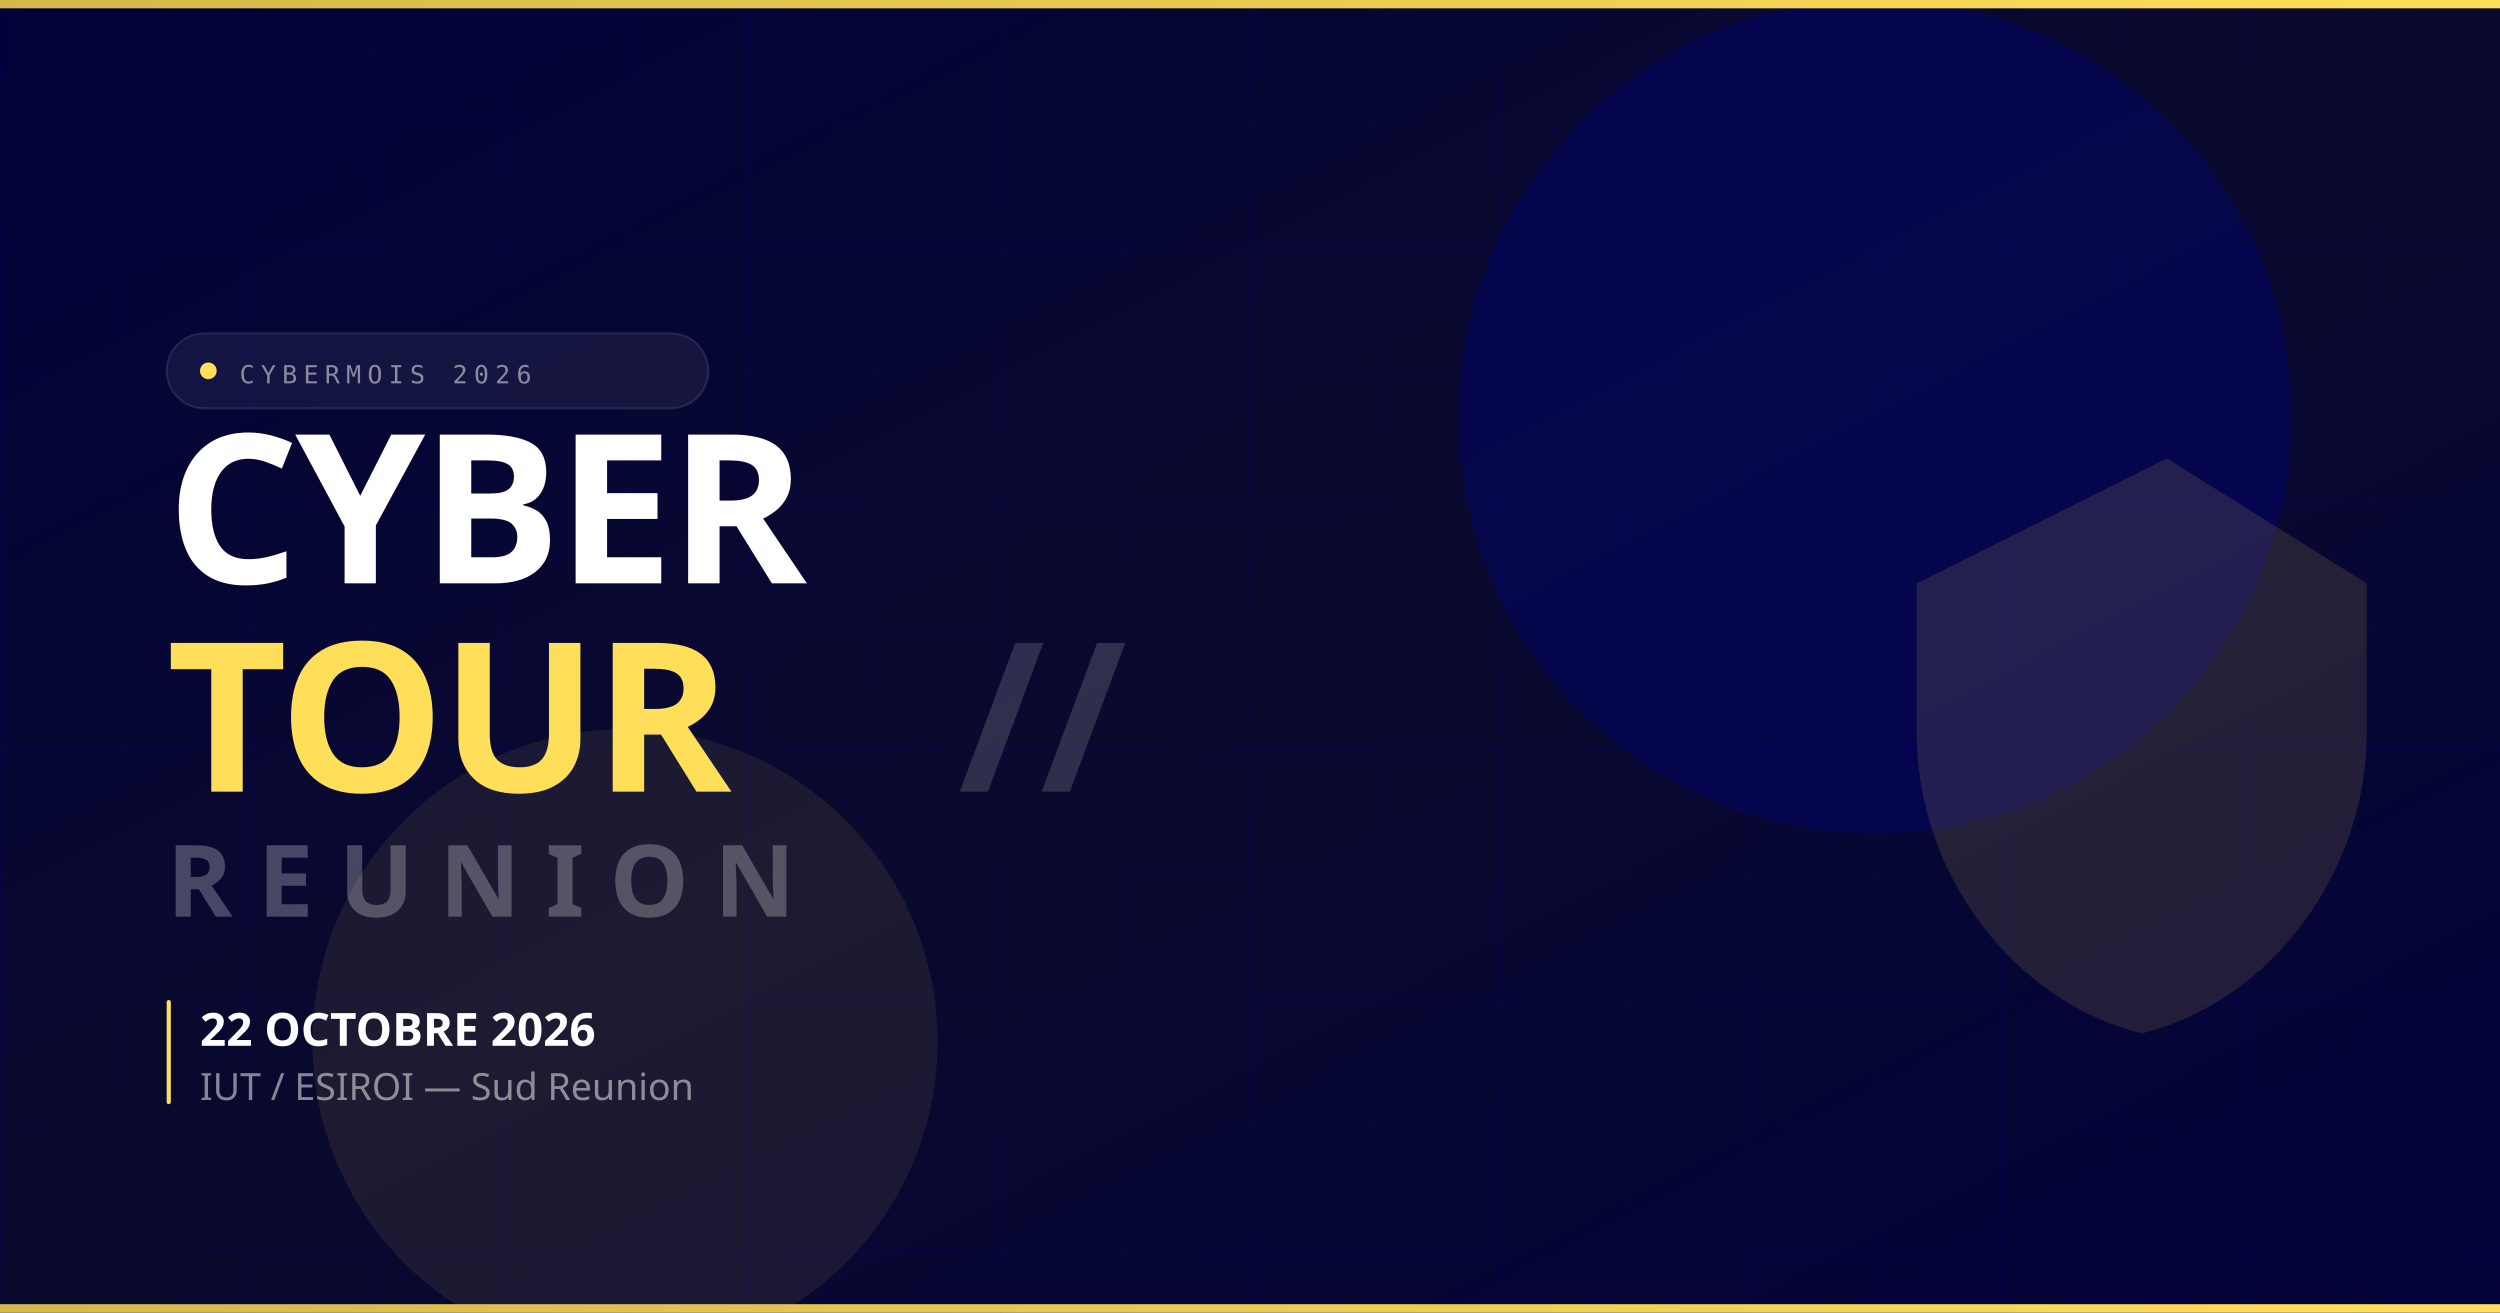
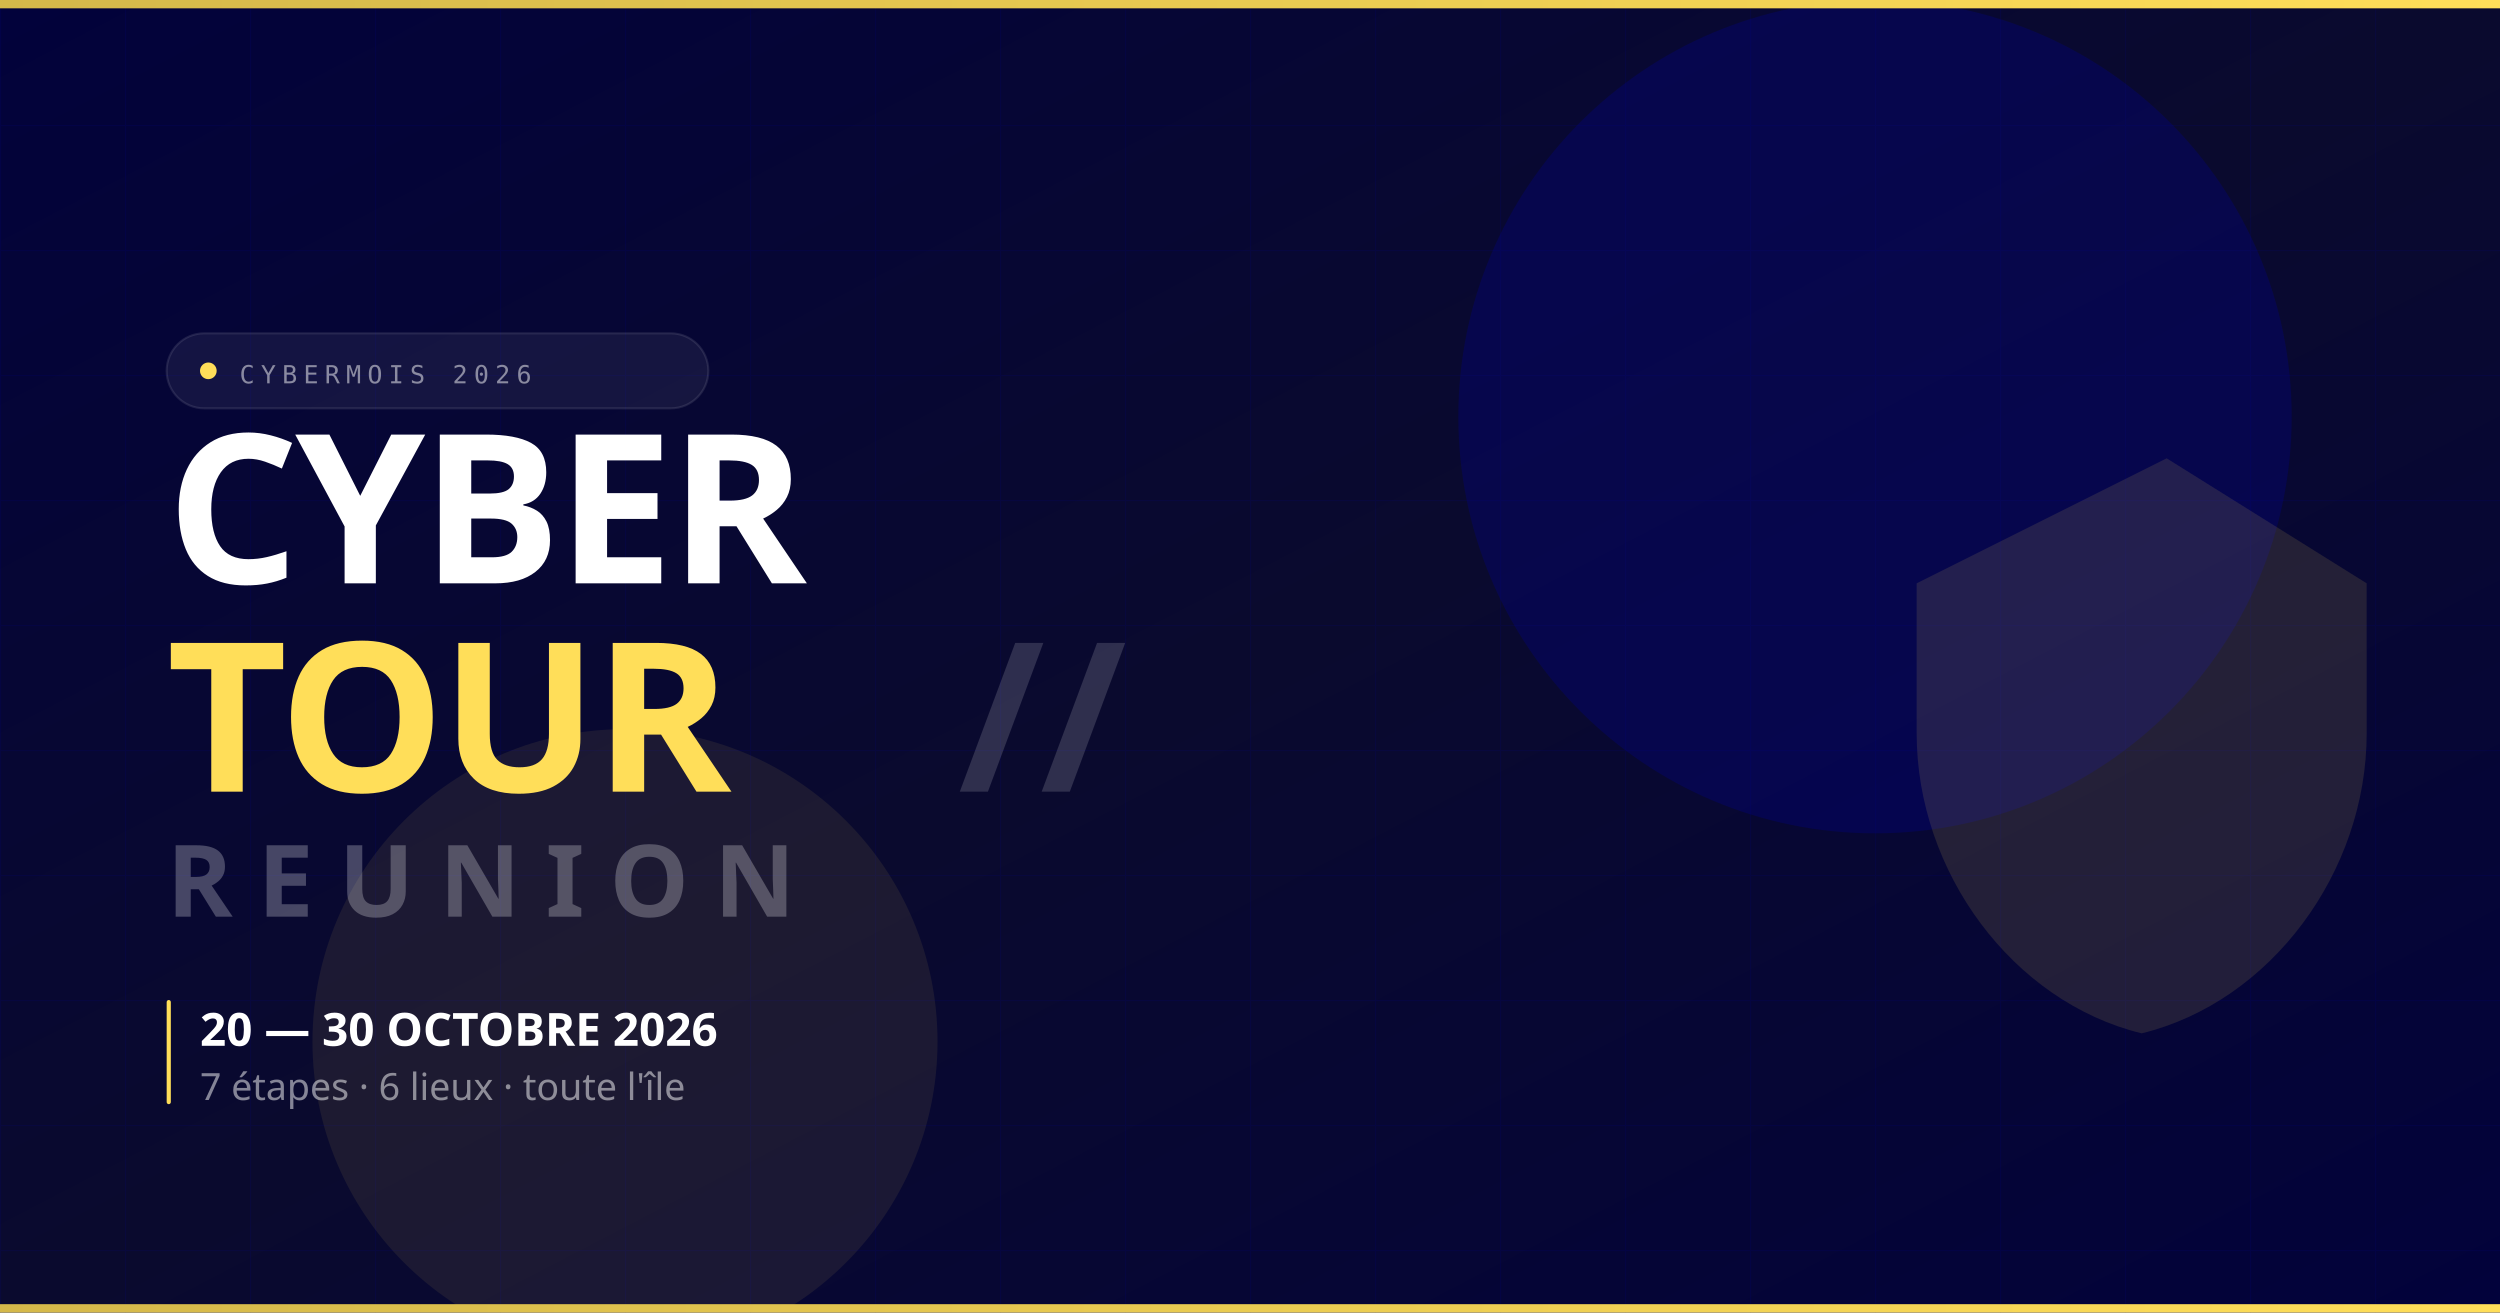
<svg xmlns="http://www.w3.org/2000/svg" width="1200" height="630">
  <defs>
    <linearGradient id="bg" x1="0%" y1="0%" x2="100%" y2="100%">
      <stop offset="0%" style="stop-color:#02023B" />
      <stop offset="50%" style="stop-color:#0a0a2e" />
      <stop offset="100%" style="stop-color:#02023B" />
    </linearGradient>
    <linearGradient id="gold-grad" x1="0%" y1="0%" x2="100%" y2="0%">
      <stop offset="0%" style="stop-color:#d4b84a" />
      <stop offset="100%" style="stop-color:#FFDE59" />
    </linearGradient>
    <pattern id="grid" width="60" height="60" patternUnits="userSpaceOnUse">
      <path d="M 60 0 L 0 0 0 60" fill="none" stroke="rgba(0,0,145,0.15)" stroke-width="1" />
    </pattern>
  </defs>
  <rect width="1200" height="630" fill="url(#bg)" />
  <rect width="1200" height="630" fill="url(#grid)" />
  <circle cx="900" cy="200" r="200" fill="#000091" opacity="0.3" filter="url(#blur)" />
  <circle cx="300" cy="500" r="150" fill="#FFDE59" opacity="0.08" />
  <rect x="0" y="0" width="1200" height="4" fill="url(#gold-grad)" />
  <rect x="80" y="160" width="260" height="36" rx="18" fill="rgba(255,255,255,0.06)" stroke="rgba(255,255,255,0.1)" stroke-width="1" />
  <circle cx="100" cy="178" r="4" fill="#FFDE59" />
  <text x="115" y="184" font-family="monospace" font-size="12" fill="rgba(255,255,255,0.5)" letter-spacing="3">CYBERMOIS 2026</text>
  <text x="80" y="280" font-family="system-ui, sans-serif" font-weight="800" font-size="100" fill="white" letter-spacing="-2">CYBER</text>
  <text x="80" y="380" font-family="system-ui, sans-serif" font-weight="800" font-size="100" fill="#FFDE59" letter-spacing="-2">TOUR</text>
  <text x="460" y="380" font-family="system-ui, sans-serif" font-weight="800" font-size="100" fill="rgba(255,255,255,0.15)" letter-spacing="-2">//</text>
  <text x="80" y="440" font-family="system-ui, sans-serif" font-weight="800" font-size="48" fill="rgba(255,255,255,0.25)" letter-spacing="12">REUNION</text>
  <rect x="80" y="480" width="2" height="50" fill="#FFDE59" rx="1" />
-   <text x="96" y="502" font-family="system-ui, sans-serif" font-weight="600" font-size="22" fill="white">22 OCTOBRE 2026</text>
-   <text x="96" y="528" font-family="system-ui, sans-serif" font-weight="400" font-size="18" fill="rgba(255,255,255,0.5)">IUT / ESIROI — Sud Reunion</text>
+   <text x="96" y="502" font-family="system-ui, sans-serif" font-weight="600" font-size="22" fill="white">20 — 30 OCTOBRE 2026</text>
+   <text x="96" y="528" font-family="system-ui, sans-serif" font-weight="400" font-size="18" fill="rgba(255,255,255,0.5)">7 étapes · 6 lieux · toute l'île</text>
  <g transform="translate(920, 220)" opacity="0.12">
    <path d="M120 0L0 60v72c0 66.6 46.08 128.88 108 144 61.92-15.12 108-77.4 108-144V60L120 0z" fill="#FFDE59" />
  </g>
  <rect x="0" y="626" width="1200" height="4" fill="url(#gold-grad)" />
</svg>
